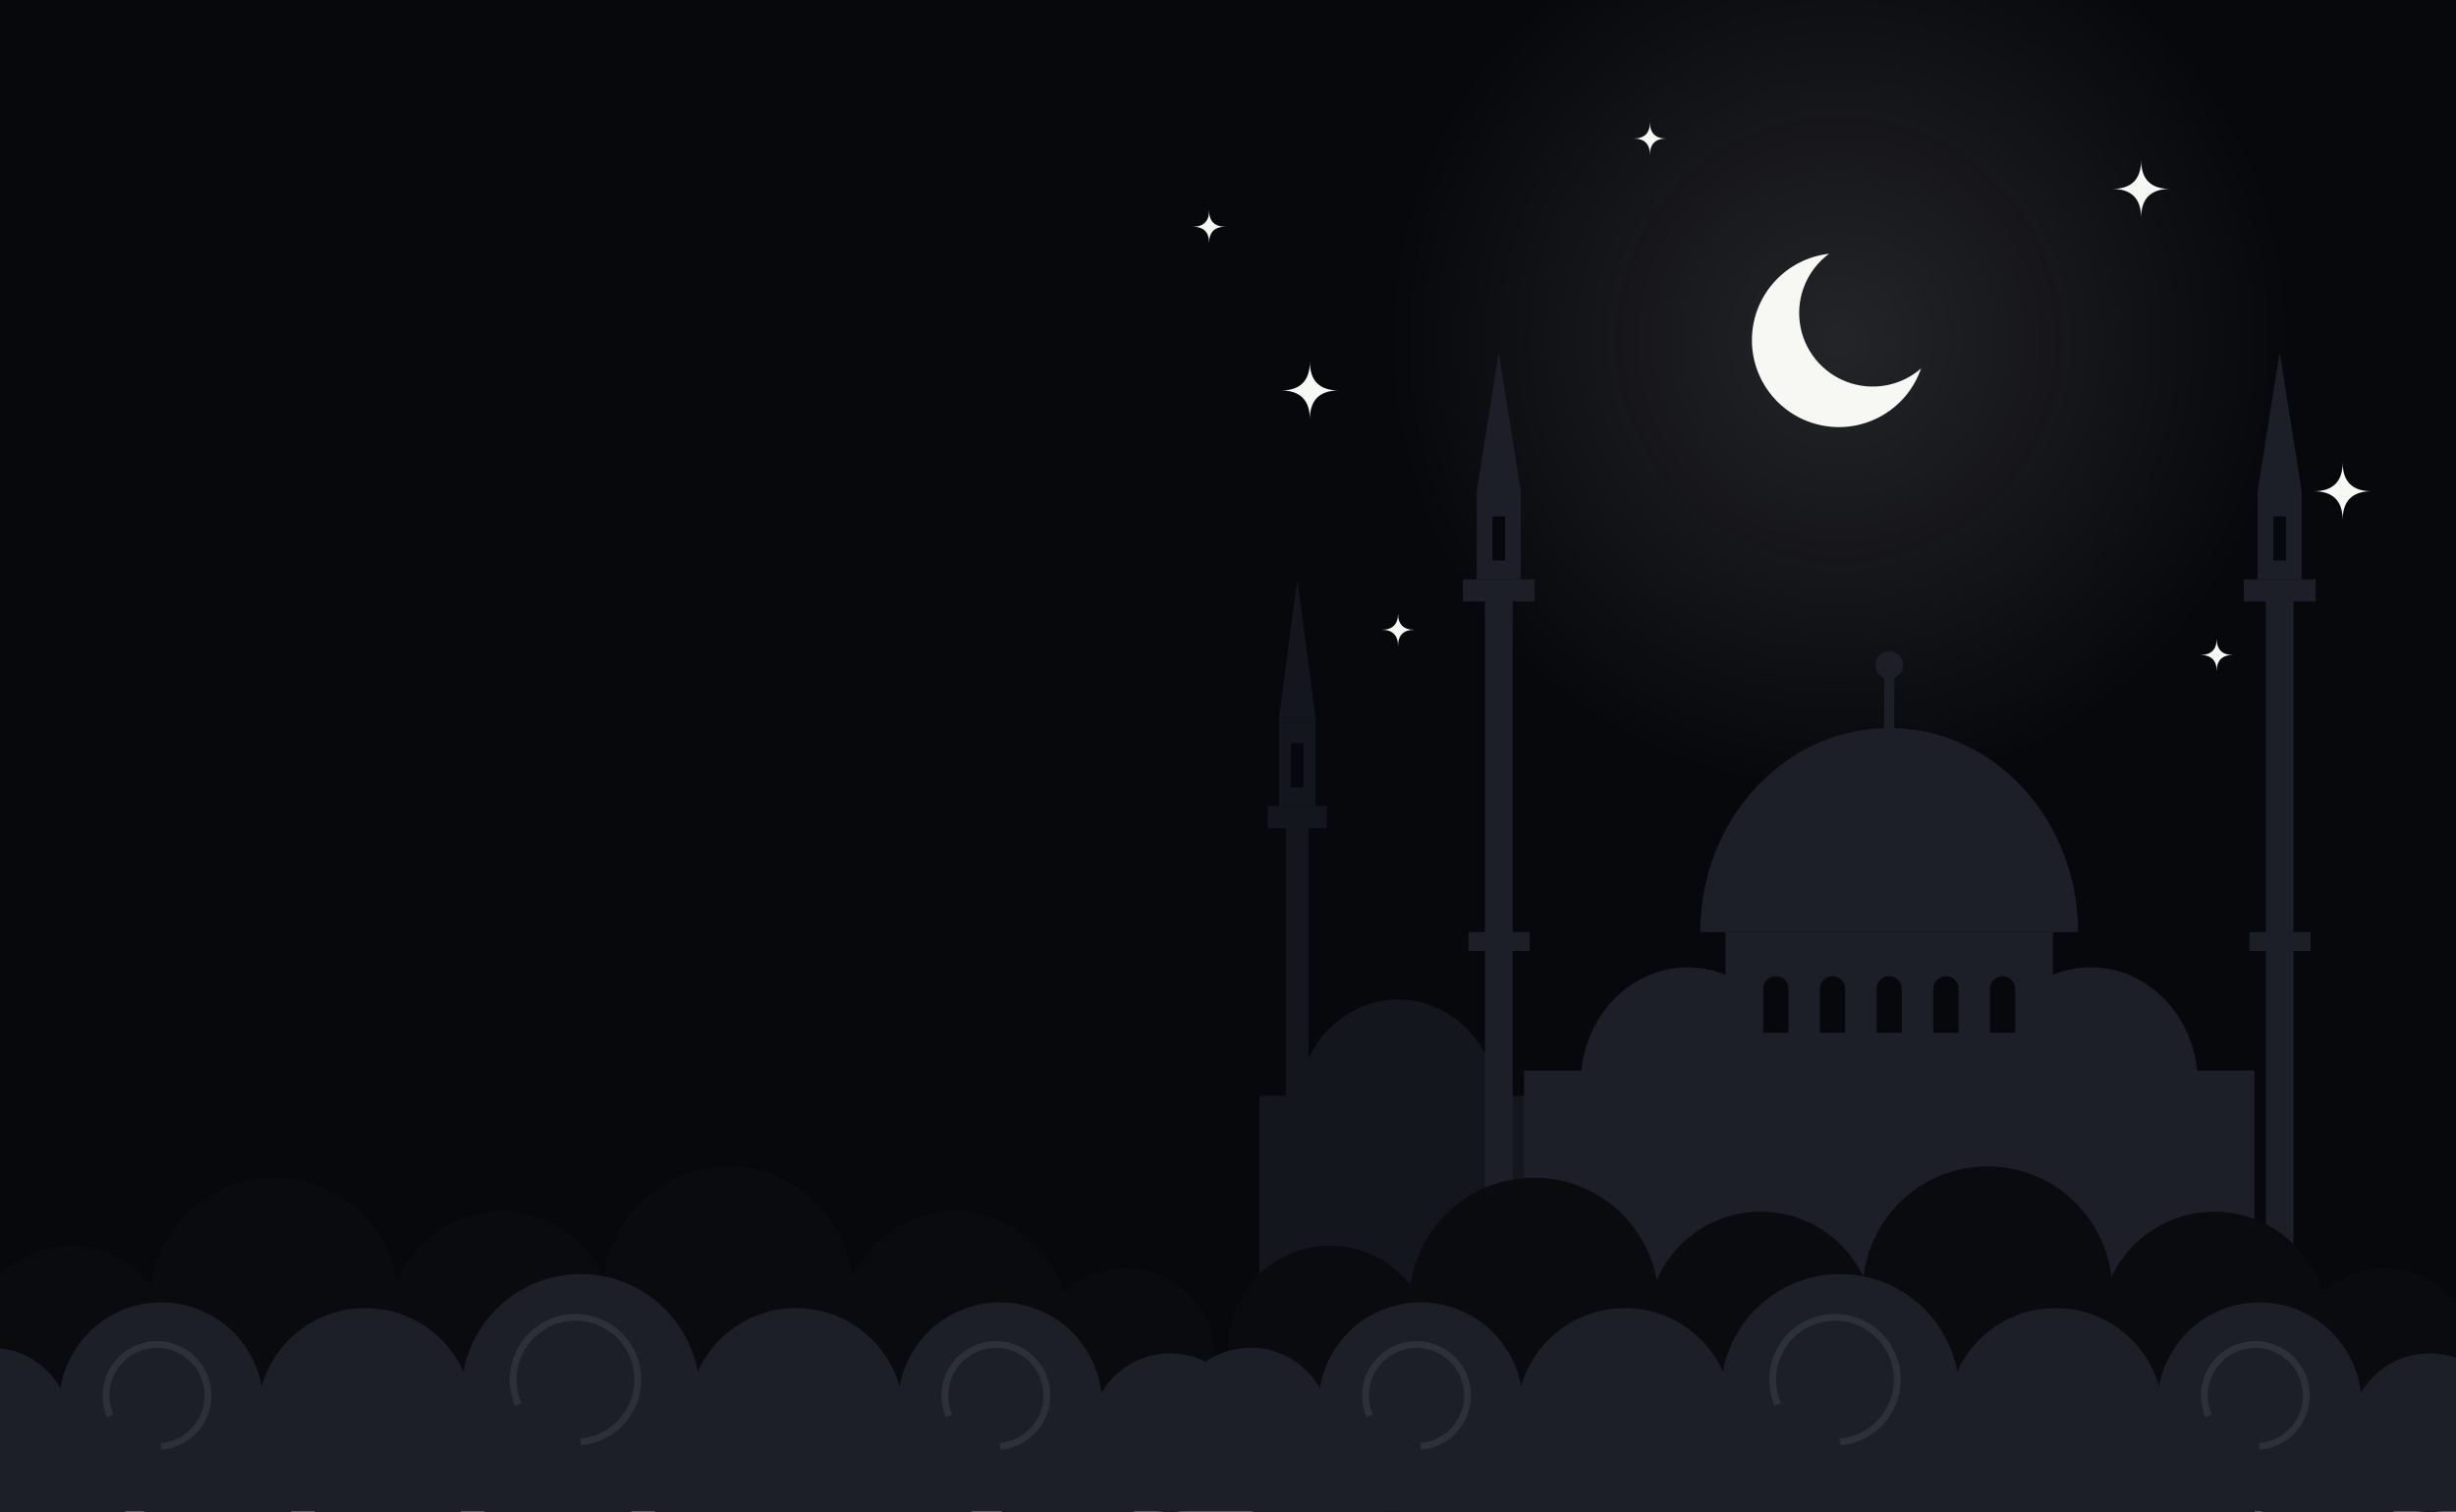
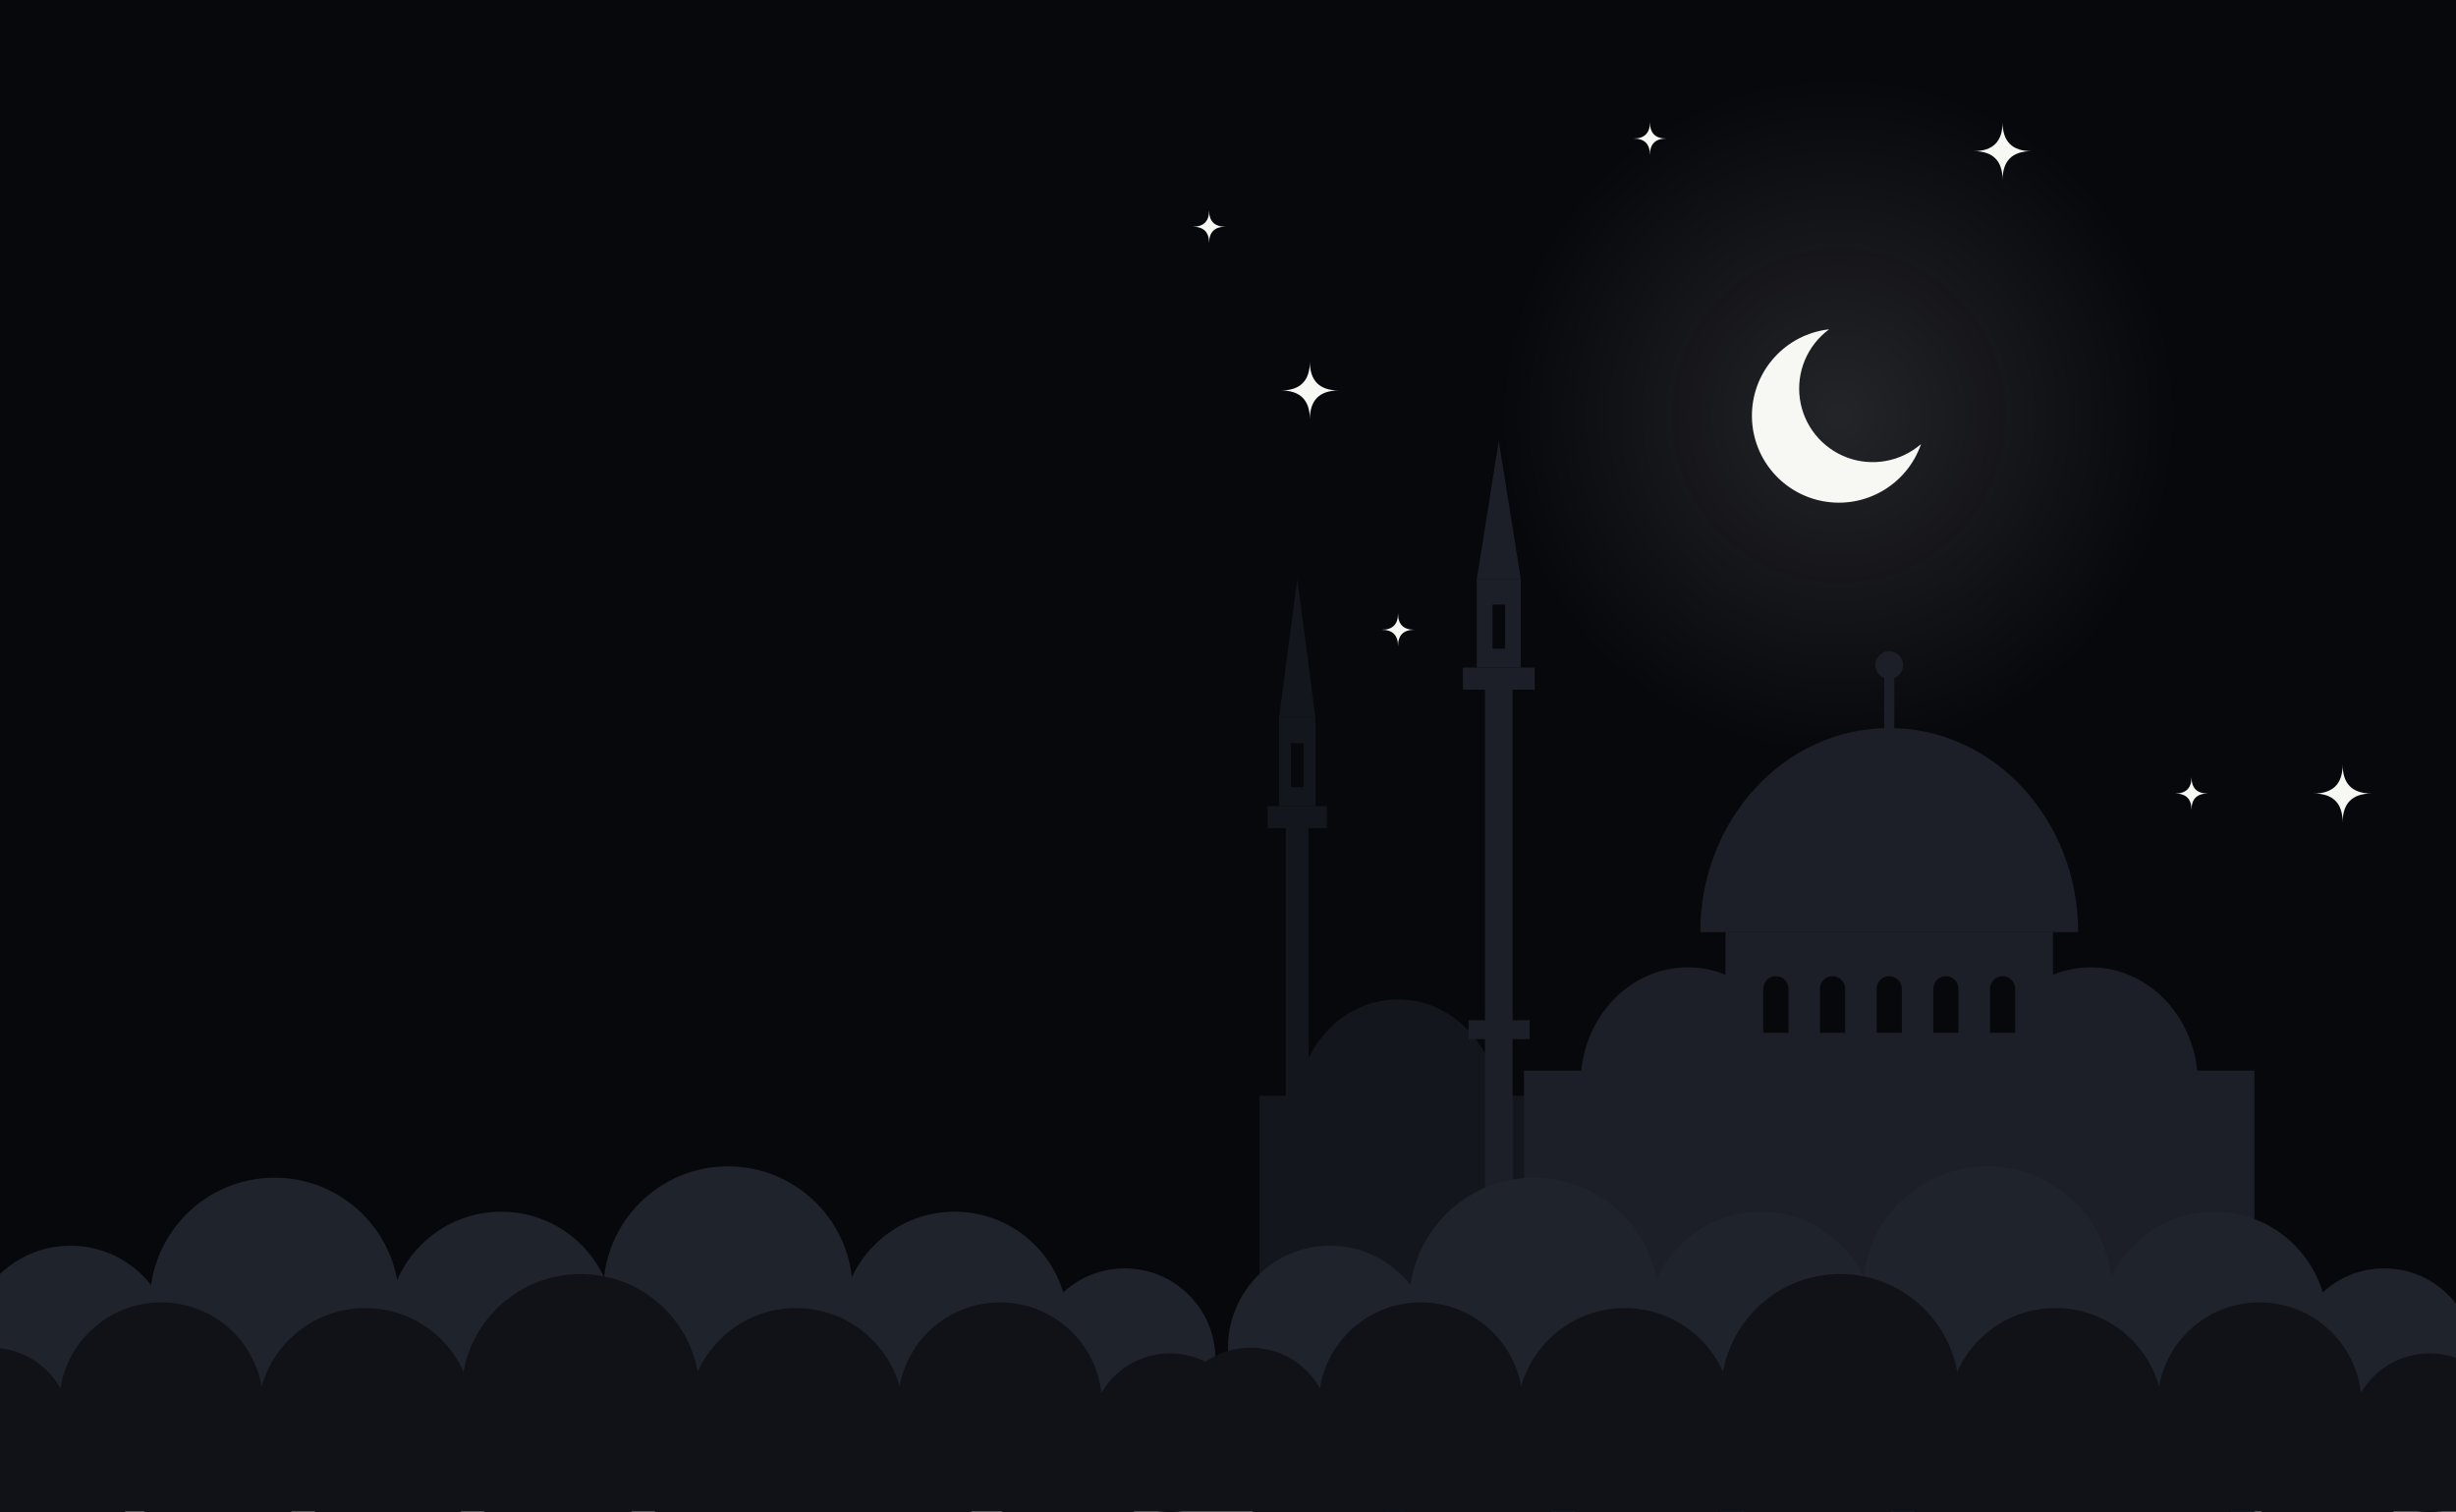
<svg xmlns="http://www.w3.org/2000/svg" viewBox="0 0 390 240" width="390" height="240">
  <rect width="390" height="240" fill="#07080c" />
  <defs>
    <radialGradient id="g">
      <stop offset="0" stop-color="#f7f7f4" stop-opacity="0.12" />
      <stop offset="1" stop-color="#f7f7f4" stop-opacity="0" />
    </radialGradient>
  </defs>
-   <circle cx="292" cy="54" r="72" fill="url(#g)" />
-   <path fill="#f7f7f4" transform="translate(275 37) scale(0.531)" d="M29.1 6.2A26 26 0 1 0 56.6 40.5A22 22 0 1 1 29.1 6.2Z" />
-   <path fill="#f7f7f4" d="M192 33.4Q192 36 194.6 36Q192 36 192 38.6Q192 36 189.4 36Q192 36 192 33.4ZM222 97.4Q222 100 224.6 100Q222 100 222 102.6Q222 100 219.4 100Q222 100 222 97.4ZM352 101.4Q352 104 354.6 104Q352 104 352 106.6Q352 104 349.4 104Q352 104 352 101.4ZM262 19.4Q262 22 264.6 22Q262 22 262 24.6Q262 22 259.4 22Q262 22 262 19.4Z" />
-   <path fill="#f7f7f4" d="M340 25.4Q340 30 344.6 30Q340 30 340 34.6Q340 30 335.4 30Q340 30 340 25.4ZM208 57.4Q208 62 212.6 62Q208 62 208 66.6Q208 62 203.4 62Q208 62 208 57.4ZM372 73.4Q372 78 376.6 78Q372 78 372 82.6Q372 78 367.4 78Q372 78 372 73.4Z" />
+   <circle cx="292" cy="66" r="54" fill="url(#g)" />
+   <path fill="#f7f7f4" transform="translate(275 49) scale(0.531)" d="M29.1 6.2A26 26 0 1 0 56.6 40.5A22 22 0 1 1 29.1 6.2Z" />
+   <path fill="#f7f7f4" d="M192 33.4Q192 36 194.6 36Q192 36 192 38.6Q192 36 189.4 36Q192 36 192 33.4ZM222 97.4Q222 100 224.6 100Q222 100 222 102.6Q222 100 219.4 100Q222 100 222 97.4ZM348 123.4Q348 126 350.6 126Q348 126 348 128.6Q348 126 345.4 126Q348 126 348 123.4ZM262 19.4Q262 22 264.6 22Q262 22 262 24.6Q262 22 259.4 22Q262 22 262 19.4Z" />
+   <path fill="#f7f7f4" d="M318 19.4Q318 24 322.6 24Q318 24 318 28.6Q318 24 313.4 24Q318 24 318 19.4ZM208 57.4Q208 62 212.6 62Q208 62 208 66.6Q208 62 203.4 62Q208 62 208 57.4ZM372 121.4Q372 126 376.6 126Q372 126 372 130.6Q372 126 367.4 126Q372 126 372 121.4Z" />
  <path fill="#13161c" d="M203.1 114L206 92L208.9 114Z" />
  <rect fill="#13161c" x="203.1" y="114" width="5.8" height="14" />
  <rect fill="#13161c" x="201.3" y="128" width="9.4" height="3.5" />
  <rect fill="#13161c" x="204.2" y="131" width="3.6" height="109" />
  <rect fill="#13161c" x="202" y="184" width="7.9" height="3" />
  <rect fill="#07080c" x="205" y="118" width="2" height="7" />
  <path fill="#13161c" d="M206 176A16 17.3 0 0 1 238 176Z" />
  <rect fill="#13161c" x="200" y="174" width="44" height="70" />
  <rect fill="#1c1f27" x="242" y="170" width="116" height="80" />
  <path fill="#1c1f27" d="M251 172A17 18.4 0 0 1 285 172Z" />
  <path fill="#1c1f27" d="M315 172A17 18.4 0 0 1 349 172Z" />
  <rect fill="#1c1f27" x="274" y="148" width="52" height="26" />
  <path fill="#1c1f27" d="M270 148A30 32.4 0 0 1 330 148Z" />
  <rect fill="#1c1f27" x="299.2" y="106.6" width="1.6" height="10" />
  <circle fill="#1c1f27" cx="300" cy="105.6" r="2.2" />
  <path fill="#07080c" d="M280 164V157A2 2 0 0 1 284 157V164Z" />
  <path fill="#07080c" d="M289 164V157A2 2 0 0 1 293 157V164Z" />
  <path fill="#07080c" d="M298 164V157A2 2 0 0 1 302 157V164Z" />
  <path fill="#07080c" d="M307 164V157A2 2 0 0 1 311 157V164Z" />
  <path fill="#07080c" d="M316 164V157A2 2 0 0 1 320 157V164Z" />
-   <path fill="#1c1f27" d="M234.5 78L238 56L241.5 78Z" />
-   <rect fill="#1c1f27" x="234.5" y="78" width="7" height="14" />
-   <rect fill="#1c1f27" x="232.3" y="92" width="11.4" height="3.5" />
-   <rect fill="#1c1f27" x="235.8" y="95" width="4.4" height="145" />
-   <rect fill="#1c1f27" x="233.2" y="148" width="9.7" height="3" />
-   <rect fill="#07080c" x="237" y="82" width="2" height="7" />
-   <path fill="#1c1f27" d="M358.5 78L362 56L365.5 78Z" />
-   <rect fill="#1c1f27" x="358.5" y="78" width="7" height="14" />
-   <rect fill="#1c1f27" x="356.3" y="92" width="11.4" height="3.5" />
-   <rect fill="#1c1f27" x="359.8" y="95" width="4.4" height="145" />
-   <rect fill="#1c1f27" x="357.2" y="148" width="9.7" height="3" />
-   <rect fill="#07080c" x="361" y="82" width="2" height="7" />
-   <g fill="#0a0b0f">
+   <g transform="translate(0 14)">
+     <path fill="#1c1f27" d="M234.5 78L238 56L241.5 78Z" />
+     <rect fill="#1c1f27" x="234.5" y="78" width="7" height="14" />
+     <rect fill="#1c1f27" x="232.3" y="92" width="11.4" height="3.5" />
+     <rect fill="#1c1f27" x="235.8" y="95" width="4.4" height="145" />
+     <rect fill="#1c1f27" x="233.2" y="148" width="9.7" height="3" />
+     <rect fill="#07080c" x="237" y="82" width="2" height="7" />
+   </g>
+   <g fill="#1f232c">
    <g transform="translate(-14 178) scale(0.9)">
      <circle cx="28" cy="40" r="18" />
      <circle cx="64" cy="32" r="22" />
      <circle cx="104" cy="36" r="20" />
      <circle cx="144" cy="30" r="22" />
      <circle cx="184" cy="36" r="20" />
      <circle cx="214" cy="42" r="16" />
    </g>
    <g transform="translate(186 178) scale(0.9)">
      <circle cx="28" cy="40" r="18" />
      <circle cx="64" cy="32" r="22" />
      <circle cx="104" cy="36" r="20" />
      <circle cx="144" cy="30" r="22" />
      <circle cx="184" cy="36" r="20" />
      <circle cx="214" cy="42" r="16" />
    </g>
    <g transform="translate(386 178) scale(0.9)">
      <circle cx="28" cy="40" r="18" />
      <circle cx="64" cy="32" r="22" />
      <circle cx="104" cy="36" r="20" />
      <circle cx="144" cy="30" r="22" />
      <circle cx="184" cy="36" r="20" />
      <circle cx="214" cy="42" r="16" />
    </g>
  </g>
-   <g fill="#1c1f27">
+   <g fill="#101217">
    <g transform="translate(-14 178) scale(0.9)">
      <rect x="16" y="50" width="204" height="18" />
      <circle cx="14" cy="54" r="14" />
      <circle cx="44" cy="50" r="18" />
      <circle cx="80" cy="52" r="19" />
      <circle cx="118" cy="48" r="21" />
      <circle cx="156" cy="52" r="19" />
      <circle cx="192" cy="50" r="18" />
      <circle cx="222" cy="55" r="14" />
      <circle cx="26" cy="66" r="12" />
      <circle cx="54" cy="68" r="13" />
      <circle cx="84" cy="67" r="13" />
      <circle cx="114" cy="69" r="13" />
      <circle cx="144" cy="67" r="13" />
      <circle cx="174" cy="68" r="13" />
      <circle cx="204" cy="66" r="12" />
    </g>
    <g transform="translate(186 178) scale(0.9)">
      <rect x="16" y="50" width="204" height="18" />
      <circle cx="14" cy="54" r="14" />
      <circle cx="44" cy="50" r="18" />
      <circle cx="80" cy="52" r="19" />
      <circle cx="118" cy="48" r="21" />
      <circle cx="156" cy="52" r="19" />
      <circle cx="192" cy="50" r="18" />
      <circle cx="222" cy="55" r="14" />
      <circle cx="26" cy="66" r="12" />
      <circle cx="54" cy="68" r="13" />
      <circle cx="84" cy="67" r="13" />
      <circle cx="114" cy="69" r="13" />
      <circle cx="144" cy="67" r="13" />
      <circle cx="174" cy="68" r="13" />
      <circle cx="204" cy="66" r="12" />
    </g>
    <g transform="translate(386 178) scale(0.9)">
      <rect x="16" y="50" width="204" height="18" />
      <circle cx="14" cy="54" r="14" />
      <circle cx="44" cy="50" r="18" />
      <circle cx="80" cy="52" r="19" />
      <circle cx="118" cy="48" r="21" />
      <circle cx="156" cy="52" r="19" />
      <circle cx="192" cy="50" r="18" />
      <circle cx="222" cy="55" r="14" />
      <circle cx="26" cy="66" r="12" />
      <circle cx="54" cy="68" r="13" />
      <circle cx="84" cy="67" r="13" />
      <circle cx="114" cy="69" r="13" />
      <circle cx="144" cy="67" r="13" />
      <circle cx="174" cy="68" r="13" />
      <circle cx="204" cy="66" r="12" />
    </g>
    <rect x="0" y="236" width="390" height="4" transform="scale(1)" />
  </g>
-   <g fill="none" stroke="#2c303a" stroke-width="1.2">
-     <g transform="translate(-14 178) scale(0.9)">
-       <path d="M35 52a9 9 0 1 1 9 5.4" />
-       <path d="M107 50a11 11 0 1 1 11 6.6" />
-       <path d="M183 52a9 9 0 1 1 9 5.4" />
-     </g>
-     <g transform="translate(186 178) scale(0.9)">
-       <path d="M35 52a9 9 0 1 1 9 5.4" />
-       <path d="M107 50a11 11 0 1 1 11 6.6" />
-       <path d="M183 52a9 9 0 1 1 9 5.4" />
-     </g>
-     <g transform="translate(386 178) scale(0.9)">
-       <path d="M35 52a9 9 0 1 1 9 5.4" />
-       <path d="M107 50a11 11 0 1 1 11 6.6" />
-       <path d="M183 52a9 9 0 1 1 9 5.4" />
-     </g>
-   </g>
</svg>
